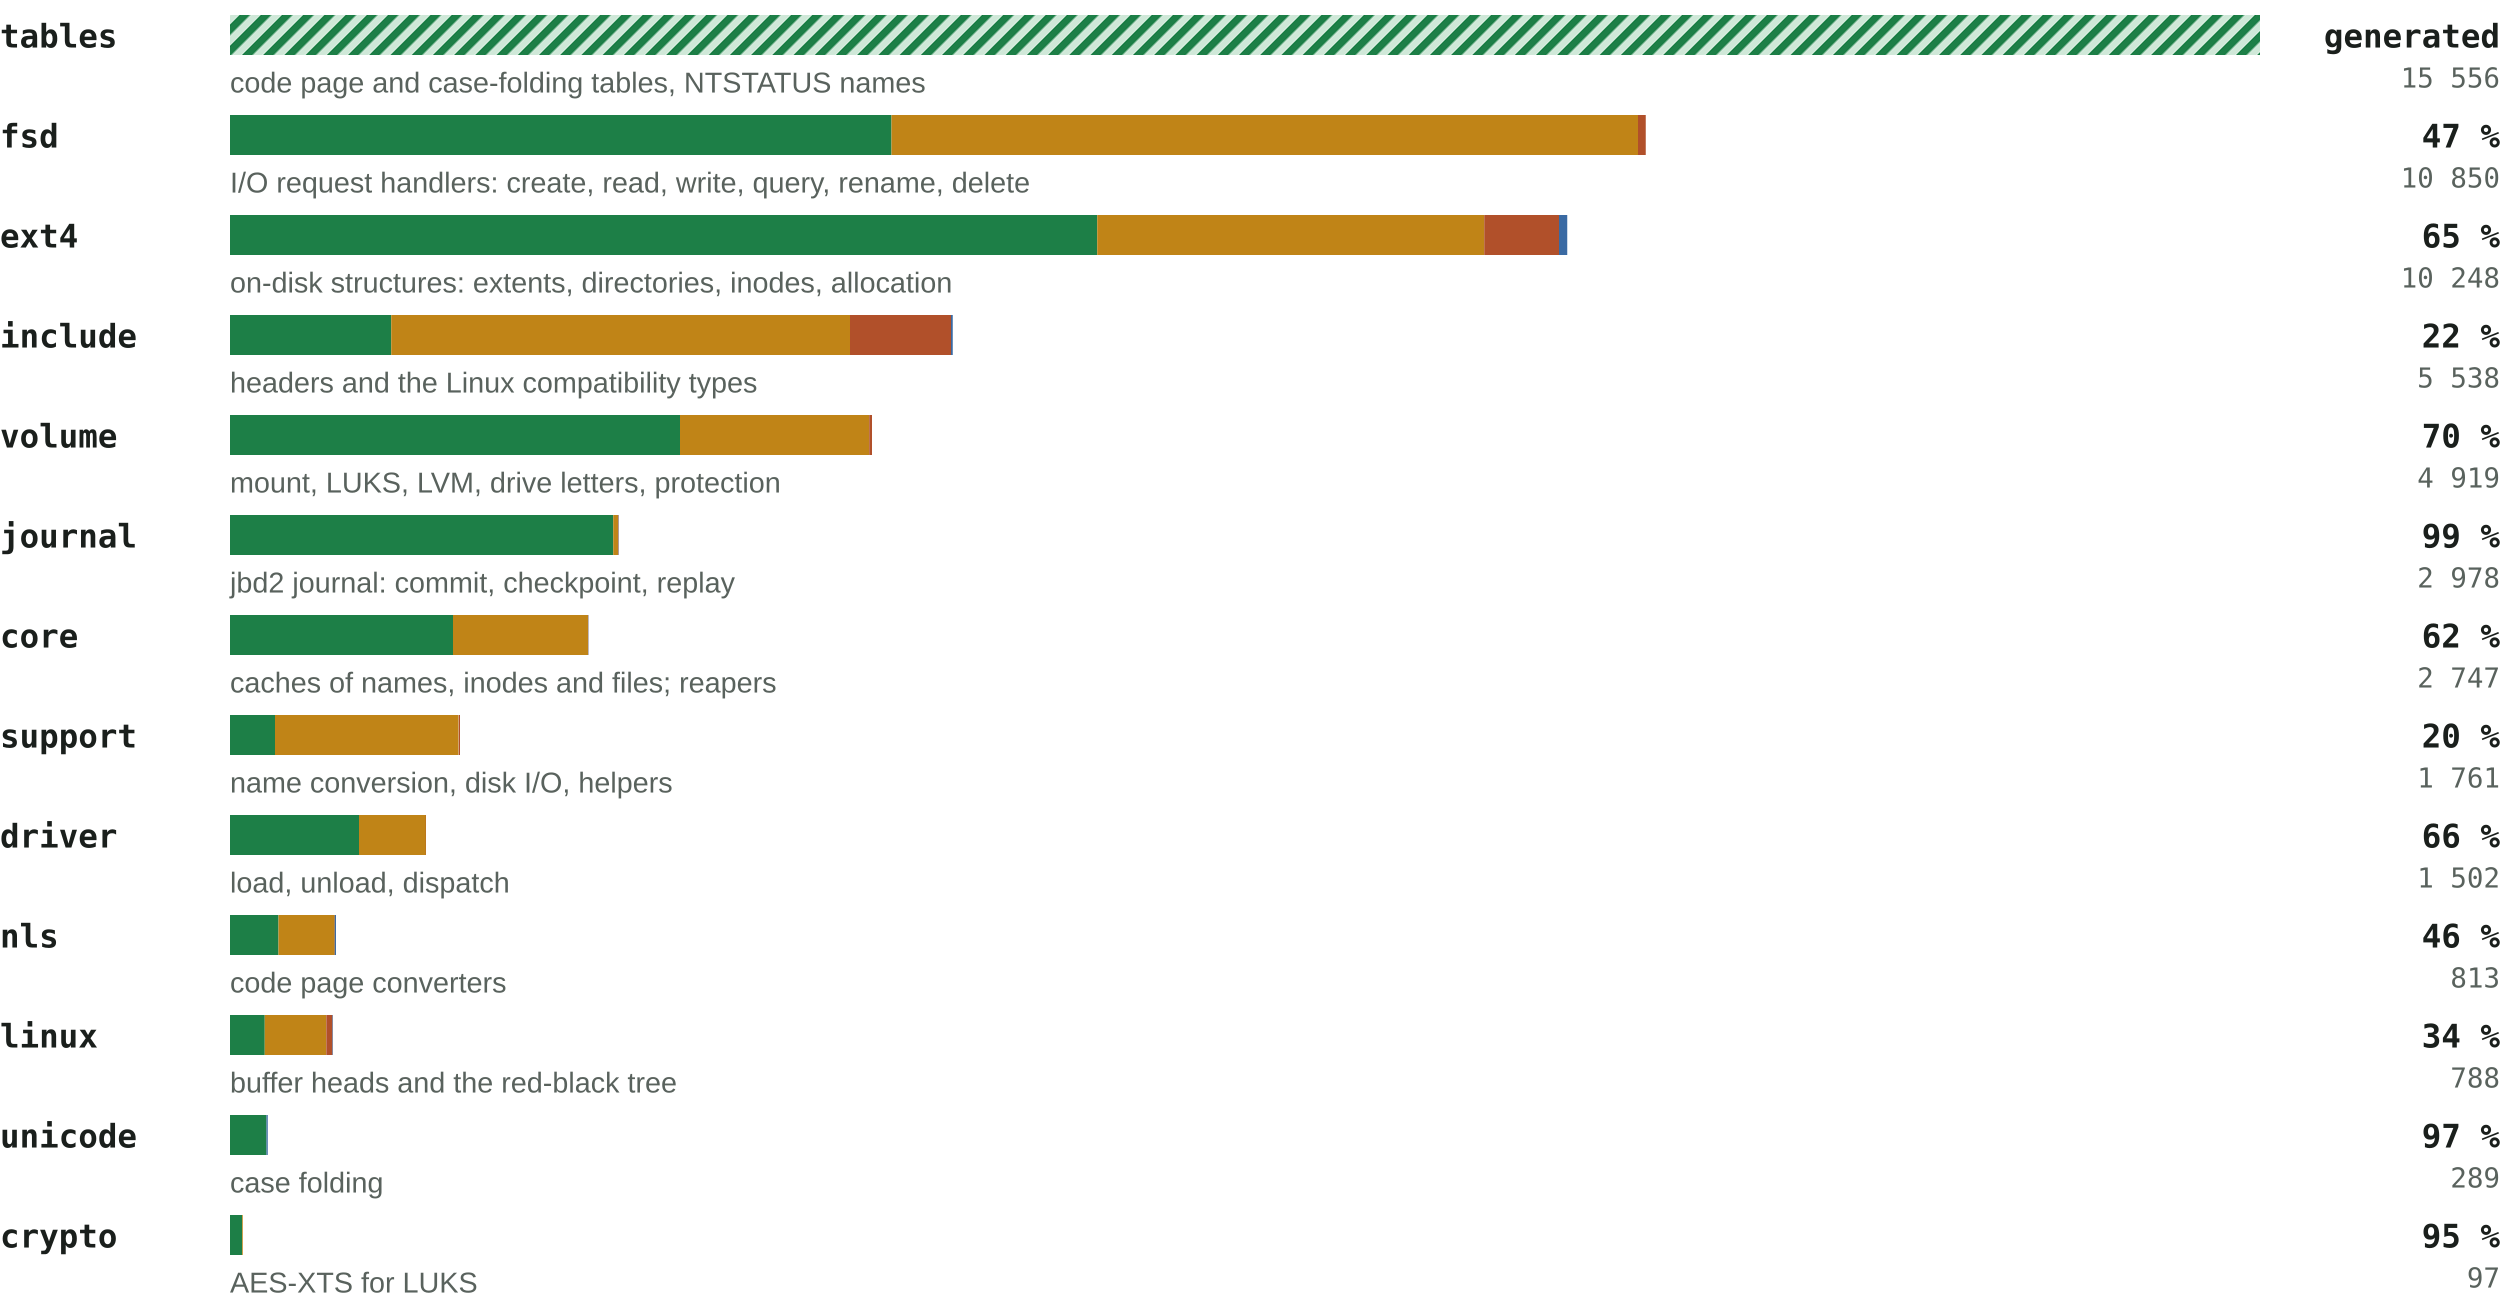
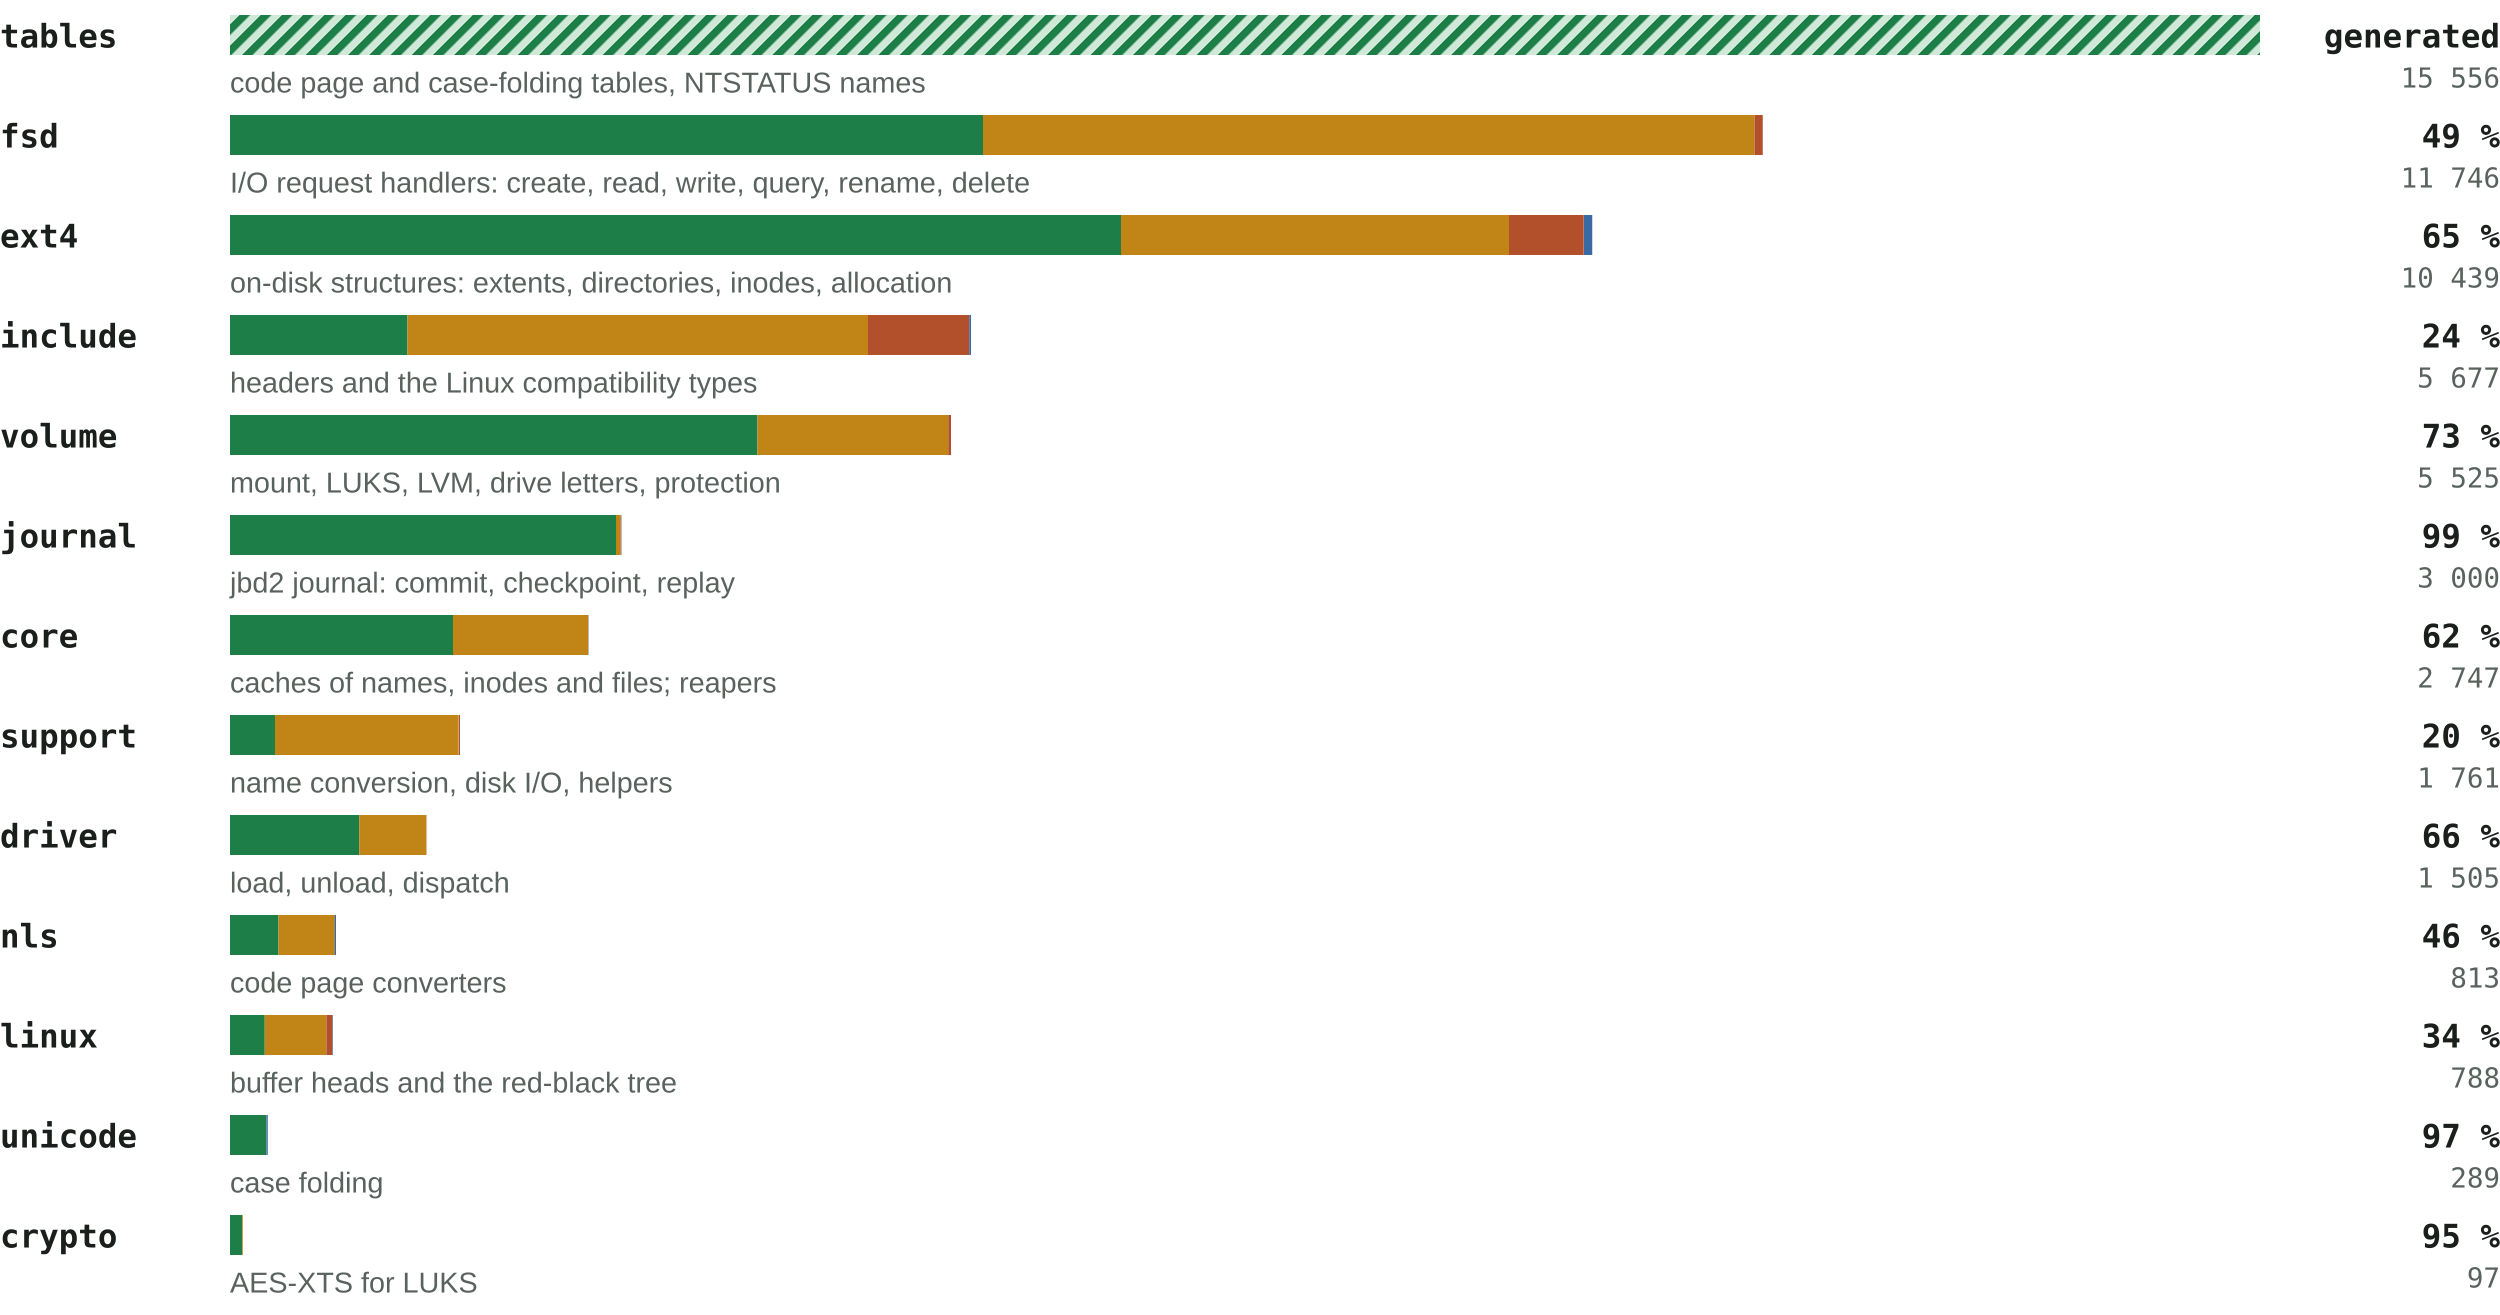
<svg xmlns="http://www.w3.org/2000/svg" id="ext4-lineage-subsystems" viewBox="0 0 1000 526" width="1000" height="526" style="max-width:100%;height:auto" role="img" aria-label="The driver by subsystem: code lines and new share">
  <style>#ext4-lineage-subsystems text{font-family:'Segoe UI', 'Helvetica Neue', Arial, sans-serif;fill:#1a1f1c}#ext4-lineage-subsystems .l-mono{font-family:Consolas, 'Cascadia Mono', Menlo, 'DejaVu Sans Mono', monospace}#ext4-lineage-subsystems .l-muted{fill:#59625d}#ext4-lineage-subsystems .l-own{fill:#1d7f47}#ext4-lineage-subsystems .l-gen{fill:url(#ext4-lineage-subsystems-hatch)}#ext4-lineage-subsystems .l-x3{fill:#c08417}#ext4-lineage-subsystems .l-x4{fill:#b1502a}#ext4-lineage-subsystems .l-lx{fill:#3a6aa3}#ext4-lineage-subsystems .l-on{fill:#ffffff}</style>
  <defs>
    <pattern id="ext4-lineage-subsystems-hatch" width="6" height="6" patternUnits="userSpaceOnUse" patternTransform="rotate(45)">
      <rect width="6" height="6" fill="#cfe8d8" />
      <rect width="3" height="6" fill="#1d7f47" />
    </pattern>
  </defs>
  <rect width="1000" height="526" fill="#ffffff" />
  <text x="0.0" y="19.0" font-size="13" class="l-mono" font-weight="600">tables</text>
  <rect x="92.0" y="6" width="812.0" height="16" class="l-gen" />
  <text x="92.0" y="37.0" font-size="11.5" class="l-muted">code page and case-folding tables, NTSTATUS names</text>
  <text x="1000.0" y="19.0" font-size="13" class="l-mono" text-anchor="end" font-weight="600">generated</text>
  <text x="1000.0" y="35.0" font-size="11" class="l-mono l-muted" text-anchor="end">15 556</text>
  <text x="0.0" y="59.0" font-size="13" class="l-mono" font-weight="600">fsd</text>
-   <rect x="92.0" y="46" width="264.6" height="16" class="l-own" />
-   <rect x="356.6" y="46" width="298.6" height="16" class="l-x3" />
-   <rect x="655.2" y="46" width="3.1" height="16" class="l-x4" />
+   <rect x="92.0" y="46" width="301.2" height="16" class="l-own" />
+   <rect x="393.2" y="46" width="308.6" height="16" class="l-x3" />
+   <rect x="701.8" y="46" width="3.3" height="16" class="l-x4" />
  <text x="92.0" y="77.0" font-size="11.5" class="l-muted">I/O request handlers: create, read, write, query, rename, delete</text>
-   <text x="1000.0" y="59.0" font-size="13" class="l-mono" text-anchor="end" font-weight="600">47 %</text>
-   <text x="1000.0" y="75.0" font-size="11" class="l-mono l-muted" text-anchor="end">10 850</text>
+   <text x="1000.0" y="59.0" font-size="13" class="l-mono" text-anchor="end" font-weight="600">49 %</text>
+   <text x="1000.0" y="75.0" font-size="11" class="l-mono l-muted" text-anchor="end">11 746</text>
  <text x="0.0" y="99.0" font-size="13" class="l-mono" font-weight="600">ext4</text>
-   <rect x="92.0" y="86" width="346.9" height="16" class="l-own" />
-   <rect x="438.9" y="86" width="154.8" height="16" class="l-x3" />
-   <rect x="593.7" y="86" width="29.9" height="16" class="l-x4" />
-   <rect x="623.6" y="86" width="3.3" height="16" class="l-lx" />
+   <rect x="92.0" y="86" width="356.4" height="16" class="l-own" />
+   <rect x="448.4" y="86" width="155.3" height="16" class="l-x3" />
+   <rect x="603.6" y="86" width="29.9" height="16" class="l-x4" />
+   <rect x="633.6" y="86" width="3.3" height="16" class="l-lx" />
  <text x="92.0" y="117.0" font-size="11.5" class="l-muted">on-disk structures: extents, directories, inodes, allocation</text>
  <text x="1000.0" y="99.0" font-size="13" class="l-mono" text-anchor="end" font-weight="600">65 %</text>
-   <text x="1000.0" y="115.0" font-size="11" class="l-mono l-muted" text-anchor="end">10 248</text>
+   <text x="1000.0" y="115.0" font-size="11" class="l-mono l-muted" text-anchor="end">10 439</text>
  <text x="0.0" y="139.0" font-size="13" class="l-mono" font-weight="600">include</text>
-   <rect x="92.0" y="126" width="64.5" height="16" class="l-own" />
-   <rect x="156.5" y="126" width="183.5" height="16" class="l-x3" />
-   <rect x="340.0" y="126" width="40.4" height="16" class="l-x4" />
-   <rect x="380.4" y="126" width="0.7" height="16" class="l-lx" />
+   <rect x="92.0" y="126" width="71.0" height="16" class="l-own" />
+   <rect x="163.0" y="126" width="184.2" height="16" class="l-x3" />
+   <rect x="347.2" y="126" width="40.5" height="16" class="l-x4" />
+   <rect x="387.7" y="126" width="0.7" height="16" class="l-lx" />
  <text x="92.0" y="157.0" font-size="11.5" class="l-muted">headers and the Linux compatibility types</text>
-   <text x="1000.0" y="139.0" font-size="13" class="l-mono" text-anchor="end" font-weight="600">22 %</text>
-   <text x="1000.0" y="155.0" font-size="11" class="l-mono l-muted" text-anchor="end">5 538</text>
+   <text x="1000.0" y="139.0" font-size="13" class="l-mono" text-anchor="end" font-weight="600">24 %</text>
+   <text x="1000.0" y="155.0" font-size="11" class="l-mono l-muted" text-anchor="end">5 677</text>
  <text x="0.0" y="179.0" font-size="13" class="l-mono" font-weight="600">volume</text>
-   <rect x="92.0" y="166" width="180.0" height="16" class="l-own" />
-   <rect x="272.0" y="166" width="75.7" height="16" class="l-x3" />
-   <rect x="347.7" y="166" width="1.1" height="16" class="l-x4" />
+   <rect x="92.0" y="166" width="211.0" height="16" class="l-own" />
+   <rect x="303.0" y="166" width="76.3" height="16" class="l-x3" />
+   <rect x="379.3" y="166" width="1.1" height="16" class="l-x4" />
  <text x="92.0" y="197.0" font-size="11.5" class="l-muted">mount, LUKS, LVM, drive letters, protection</text>
-   <text x="1000.0" y="179.0" font-size="13" class="l-mono" text-anchor="end" font-weight="600">70 %</text>
-   <text x="1000.0" y="195.0" font-size="11" class="l-mono l-muted" text-anchor="end">4 919</text>
+   <text x="1000.0" y="179.0" font-size="13" class="l-mono" text-anchor="end" font-weight="600">73 %</text>
+   <text x="1000.0" y="195.0" font-size="11" class="l-mono l-muted" text-anchor="end">5 525</text>
  <text x="0.0" y="219.0" font-size="13" class="l-mono" font-weight="600">journal</text>
-   <rect x="92.0" y="206" width="153.3" height="16" class="l-own" />
-   <rect x="245.3" y="206" width="1.9" height="16" class="l-x3" />
-   <rect x="247.2" y="206" width="0.2" height="16" class="l-x4" />
-   <rect x="247.3" y="206" width="0.1" height="16" class="l-lx" />
+   <rect x="92.0" y="206" width="154.4" height="16" class="l-own" />
+   <rect x="246.4" y="206" width="1.9" height="16" class="l-x3" />
+   <rect x="248.3" y="206" width="0.2" height="16" class="l-x4" />
+   <rect x="248.5" y="206" width="0.1" height="16" class="l-lx" />
  <text x="92.0" y="237.0" font-size="11.5" class="l-muted">jbd2 journal: commit, checkpoint, replay</text>
  <text x="1000.0" y="219.0" font-size="13" class="l-mono" text-anchor="end" font-weight="600">99 %</text>
-   <text x="1000.0" y="235.0" font-size="11" class="l-mono l-muted" text-anchor="end">2 978</text>
+   <text x="1000.0" y="235.0" font-size="11" class="l-mono l-muted" text-anchor="end">3 000</text>
  <text x="0.0" y="259.0" font-size="13" class="l-mono" font-weight="600">core</text>
  <rect x="92.0" y="246" width="89.2" height="16" class="l-own" />
  <rect x="181.2" y="246" width="54.0" height="16" class="l-x3" />
  <rect x="235.2" y="246" width="0.1" height="16" class="l-x4" />
  <rect x="235.3" y="246" width="0.1" height="16" class="l-lx" />
  <text x="92.0" y="277.0" font-size="11.5" class="l-muted">caches of names, inodes and files; reapers</text>
  <text x="1000.0" y="259.0" font-size="13" class="l-mono" text-anchor="end" font-weight="600">62 %</text>
  <text x="1000.0" y="275.0" font-size="11" class="l-mono l-muted" text-anchor="end">2 747</text>
  <text x="0.0" y="299.0" font-size="13" class="l-mono" font-weight="600">support</text>
  <rect x="92.0" y="286" width="18.0" height="16" class="l-own" />
  <rect x="110.0" y="286" width="73.4" height="16" class="l-x3" />
  <rect x="183.5" y="286" width="0.5" height="16" class="l-x4" />
  <text x="92.0" y="317.0" font-size="11.5" class="l-muted">name conversion, disk I/O, helpers</text>
  <text x="1000.0" y="299.0" font-size="13" class="l-mono" text-anchor="end" font-weight="600">20 %</text>
  <text x="1000.0" y="315.0" font-size="11" class="l-mono l-muted" text-anchor="end">1 761</text>
  <text x="0.0" y="339.0" font-size="13" class="l-mono" font-weight="600">driver</text>
-   <rect x="92.0" y="326" width="51.6" height="16" class="l-own" />
-   <rect x="143.6" y="326" width="26.8" height="16" class="l-x3" />
-   <rect x="170.3" y="326" width="0.1" height="16" class="l-x4" />
+   <rect x="92.0" y="326" width="51.7" height="16" class="l-own" />
+   <rect x="143.7" y="326" width="26.8" height="16" class="l-x3" />
+   <rect x="170.5" y="326" width="0.1" height="16" class="l-x4" />
  <text x="92.0" y="357.0" font-size="11.5" class="l-muted">load, unload, dispatch</text>
  <text x="1000.0" y="339.0" font-size="13" class="l-mono" text-anchor="end" font-weight="600">66 %</text>
-   <text x="1000.0" y="355.0" font-size="11" class="l-mono l-muted" text-anchor="end">1 502</text>
+   <text x="1000.0" y="355.0" font-size="11" class="l-mono l-muted" text-anchor="end">1 505</text>
  <text x="0.0" y="379.0" font-size="13" class="l-mono" font-weight="600">nls</text>
  <rect x="92.0" y="366" width="19.4" height="16" class="l-own" />
  <rect x="111.4" y="366" width="22.5" height="16" class="l-x3" />
  <rect x="133.9" y="366" width="0.1" height="16" class="l-x4" />
  <rect x="133.9" y="366" width="0.5" height="16" class="l-lx" />
  <text x="92.0" y="397.0" font-size="11.5" class="l-muted">code page converters</text>
  <text x="1000.0" y="379.0" font-size="13" class="l-mono" text-anchor="end" font-weight="600">46 %</text>
  <text x="1000.0" y="395.0" font-size="11" class="l-mono l-muted" text-anchor="end">813</text>
  <text x="0.0" y="419.0" font-size="13" class="l-mono" font-weight="600">linux</text>
  <rect x="92.0" y="406" width="13.9" height="16" class="l-own" />
  <rect x="105.9" y="406" width="24.5" height="16" class="l-x3" />
  <rect x="130.5" y="406" width="2.5" height="16" class="l-x4" />
  <rect x="133.0" y="406" width="0.2" height="16" class="l-lx" />
  <text x="92.0" y="437.0" font-size="11.5" class="l-muted">buffer heads and the red-black tree</text>
  <text x="1000.0" y="419.0" font-size="13" class="l-mono" text-anchor="end" font-weight="600">34 %</text>
  <text x="1000.0" y="435.0" font-size="11" class="l-mono l-muted" text-anchor="end">788</text>
  <text x="0.0" y="459.0" font-size="13" class="l-mono" font-weight="600">unicode</text>
  <rect x="92.0" y="446" width="14.6" height="16" class="l-own" />
  <rect x="106.6" y="446" width="0.5" height="16" class="l-lx" />
  <text x="92.0" y="477.0" font-size="11.5" class="l-muted">case folding</text>
  <text x="1000.0" y="459.0" font-size="13" class="l-mono" text-anchor="end" font-weight="600">97 %</text>
  <text x="1000.0" y="475.0" font-size="11" class="l-mono l-muted" text-anchor="end">289</text>
  <text x="0.0" y="499.0" font-size="13" class="l-mono" font-weight="600">crypto</text>
  <rect x="92.0" y="486" width="4.8" height="16" class="l-own" />
  <rect x="96.8" y="486" width="0.3" height="16" class="l-x3" />
  <text x="92.0" y="517.0" font-size="11.5" class="l-muted">AES-XTS for LUKS</text>
  <text x="1000.0" y="499.0" font-size="13" class="l-mono" text-anchor="end" font-weight="600">95 %</text>
  <text x="1000.0" y="515.0" font-size="11" class="l-mono l-muted" text-anchor="end">97</text>
</svg>
